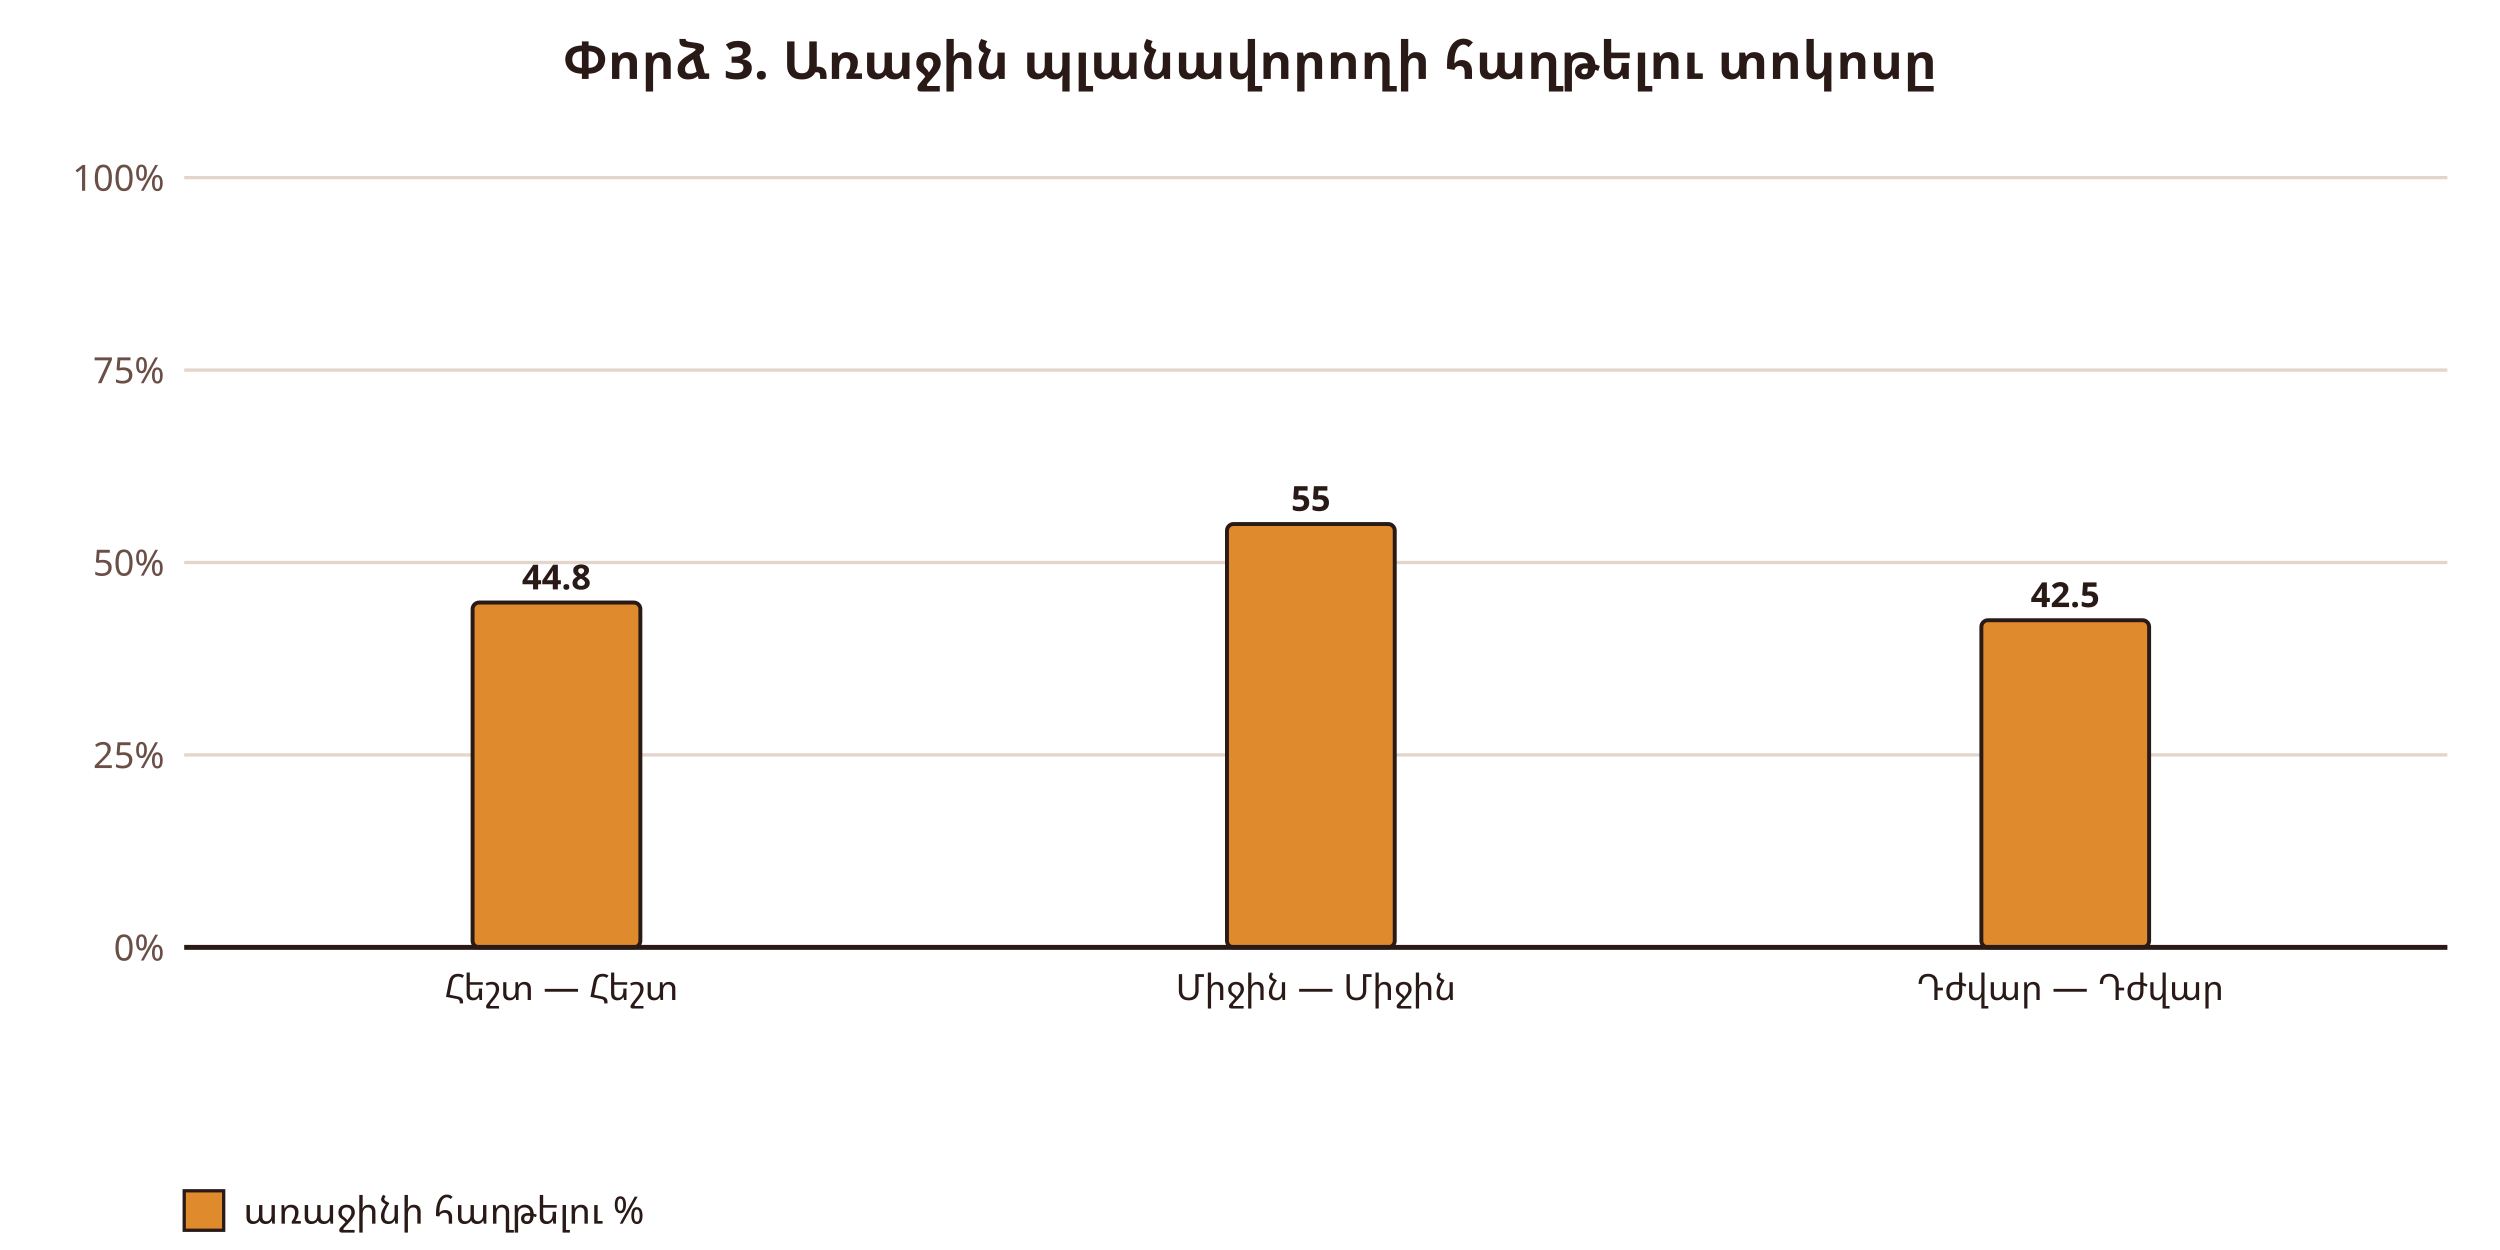
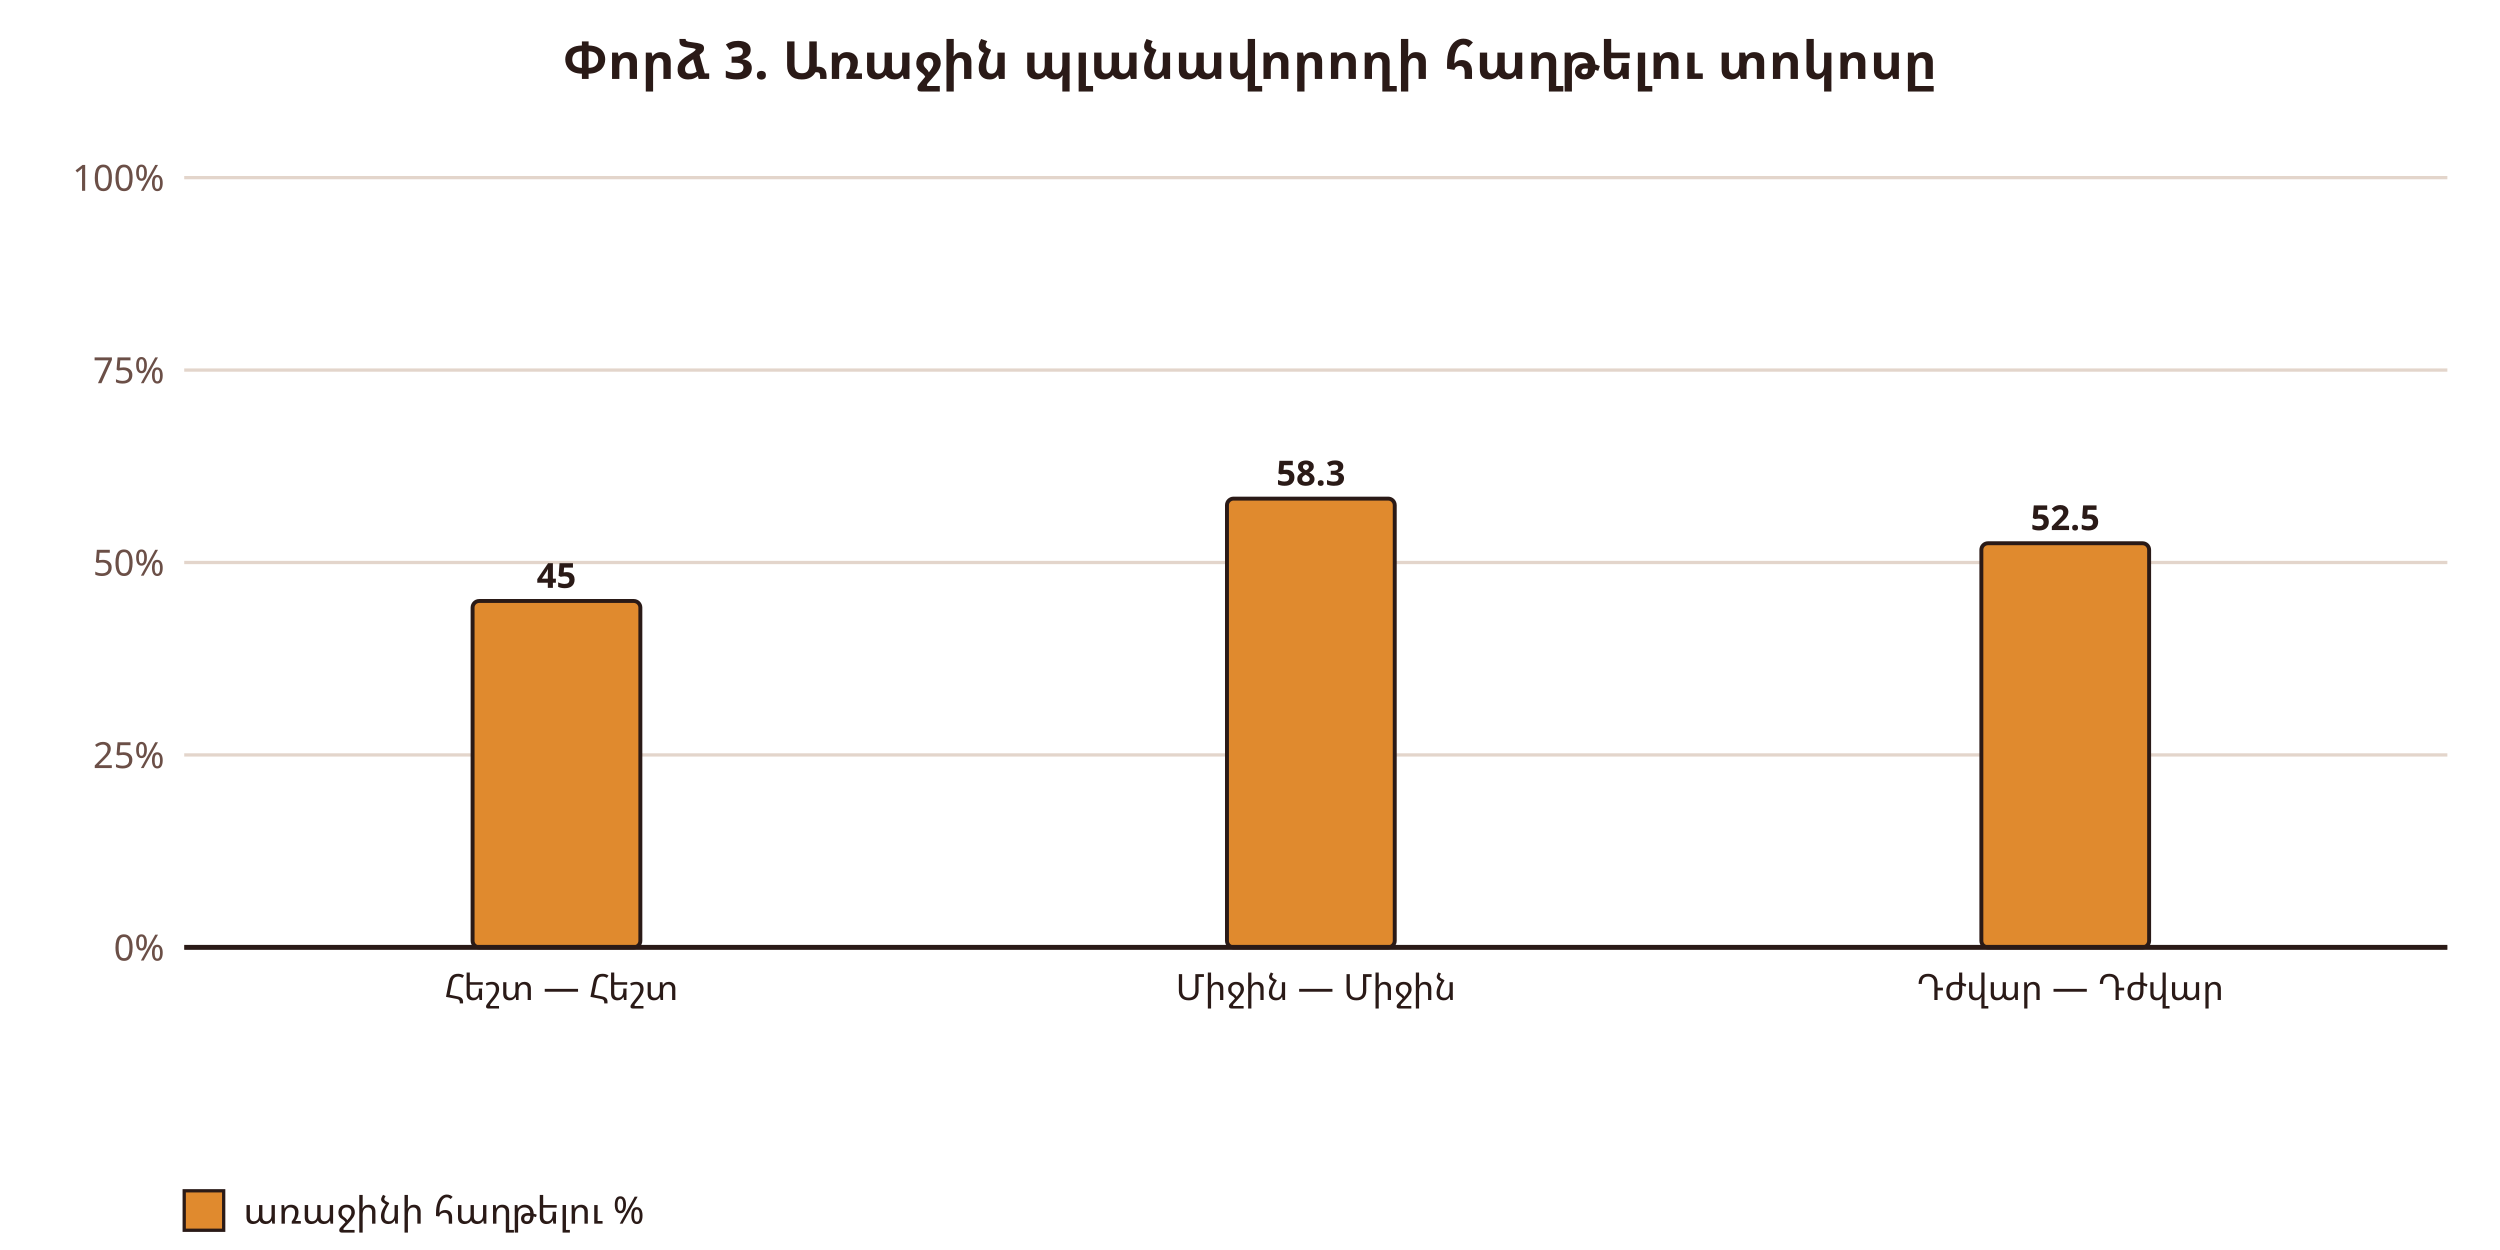
<svg xmlns="http://www.w3.org/2000/svg" viewBox="0 0 760 380" font-family="'Noto Sans Armenian','Segoe UI',sans-serif">
  <rect width="760" height="380" fill="#fff" />
  <text x="380" y="24" text-anchor="middle" font-size="16" font-weight="700" fill="#2a1a17">Փորձ 3. Առաջին պլանավորողի հաղթելու տոկոսը</text>
  <line x1="56" x2="744" y1="288" y2="288" stroke="#e3d5cb" />
  <text x="50" y="292" text-anchor="end" font-size="11" fill="#6b4f47">0%</text>
  <line x1="56" x2="744" y1="229.5" y2="229.5" stroke="#e3d5cb" />
  <text x="50" y="233.5" text-anchor="end" font-size="11" fill="#6b4f47">25%</text>
  <line x1="56" x2="744" y1="171" y2="171" stroke="#e3d5cb" />
  <text x="50" y="175" text-anchor="end" font-size="11" fill="#6b4f47">50%</text>
  <line x1="56" x2="744" y1="112.5" y2="112.5" stroke="#e3d5cb" />
  <text x="50" y="116.5" text-anchor="end" font-size="11" fill="#6b4f47">75%</text>
  <line x1="56" x2="744" y1="54" y2="54" stroke="#e3d5cb" />
  <text x="50" y="58" text-anchor="end" font-size="11" fill="#6b4f47">100%</text>
-   <rect x="143.667" y="183.168" width="51" height="104.832" fill="#e08a2e" stroke="#2a1a17" stroke-width="1.2" rx="2" />
-   <text x="169.167" y="179.168" text-anchor="middle" font-size="10.5" font-weight="700" fill="#2a1a17">44.8</text>
+   <rect x="143.667" y="182.7" width="51" height="105.3" fill="#e08a2e" stroke="#2a1a17" stroke-width="1.2" rx="2" />
+   <text x="169.167" y="178.7" text-anchor="middle" font-size="10.5" font-weight="700" fill="#2a1a17">45</text>
  <text x="170.667" y="304" text-anchor="middle" font-size="11" fill="#2a1a17">Հեշտ — Հեշտ</text>
-   <rect x="373" y="159.3" width="51" height="128.7" fill="#e08a2e" stroke="#2a1a17" stroke-width="1.2" rx="2" />
-   <text x="398.5" y="155.3" text-anchor="middle" font-size="10.5" font-weight="700" fill="#2a1a17">55</text>
+   <rect x="373" y="151.578" width="51" height="136.422" fill="#e08a2e" stroke="#2a1a17" stroke-width="1.2" rx="2" />
+   <text x="398.5" y="147.578" text-anchor="middle" font-size="10.5" font-weight="700" fill="#2a1a17">58.3</text>
  <text x="400" y="304" text-anchor="middle" font-size="11" fill="#2a1a17">Միջին — Միջին</text>
-   <rect x="602.333" y="188.55" width="51" height="99.45" fill="#e08a2e" stroke="#2a1a17" stroke-width="1.2" rx="2" />
-   <text x="627.833" y="184.55" text-anchor="middle" font-size="10.5" font-weight="700" fill="#2a1a17">42.5</text>
+   <rect x="602.333" y="165.15" width="51" height="122.85" fill="#e08a2e" stroke="#2a1a17" stroke-width="1.2" rx="2" />
+   <text x="627.833" y="161.15" text-anchor="middle" font-size="10.5" font-weight="700" fill="#2a1a17">52.5</text>
  <text x="629.333" y="304" text-anchor="middle" font-size="11" fill="#2a1a17">Դժվար — Դժվար</text>
  <rect x="56" y="362" width="12" height="12" fill="#e08a2e" stroke="#2a1a17" />
  <text x="74" y="372" font-size="11.5" fill="#2a1a17">առաջինի հաղթելու %</text>
  <line x1="56" x2="744" y1="288" y2="288" stroke="#2a1a17" stroke-width="1.5" />
</svg>
